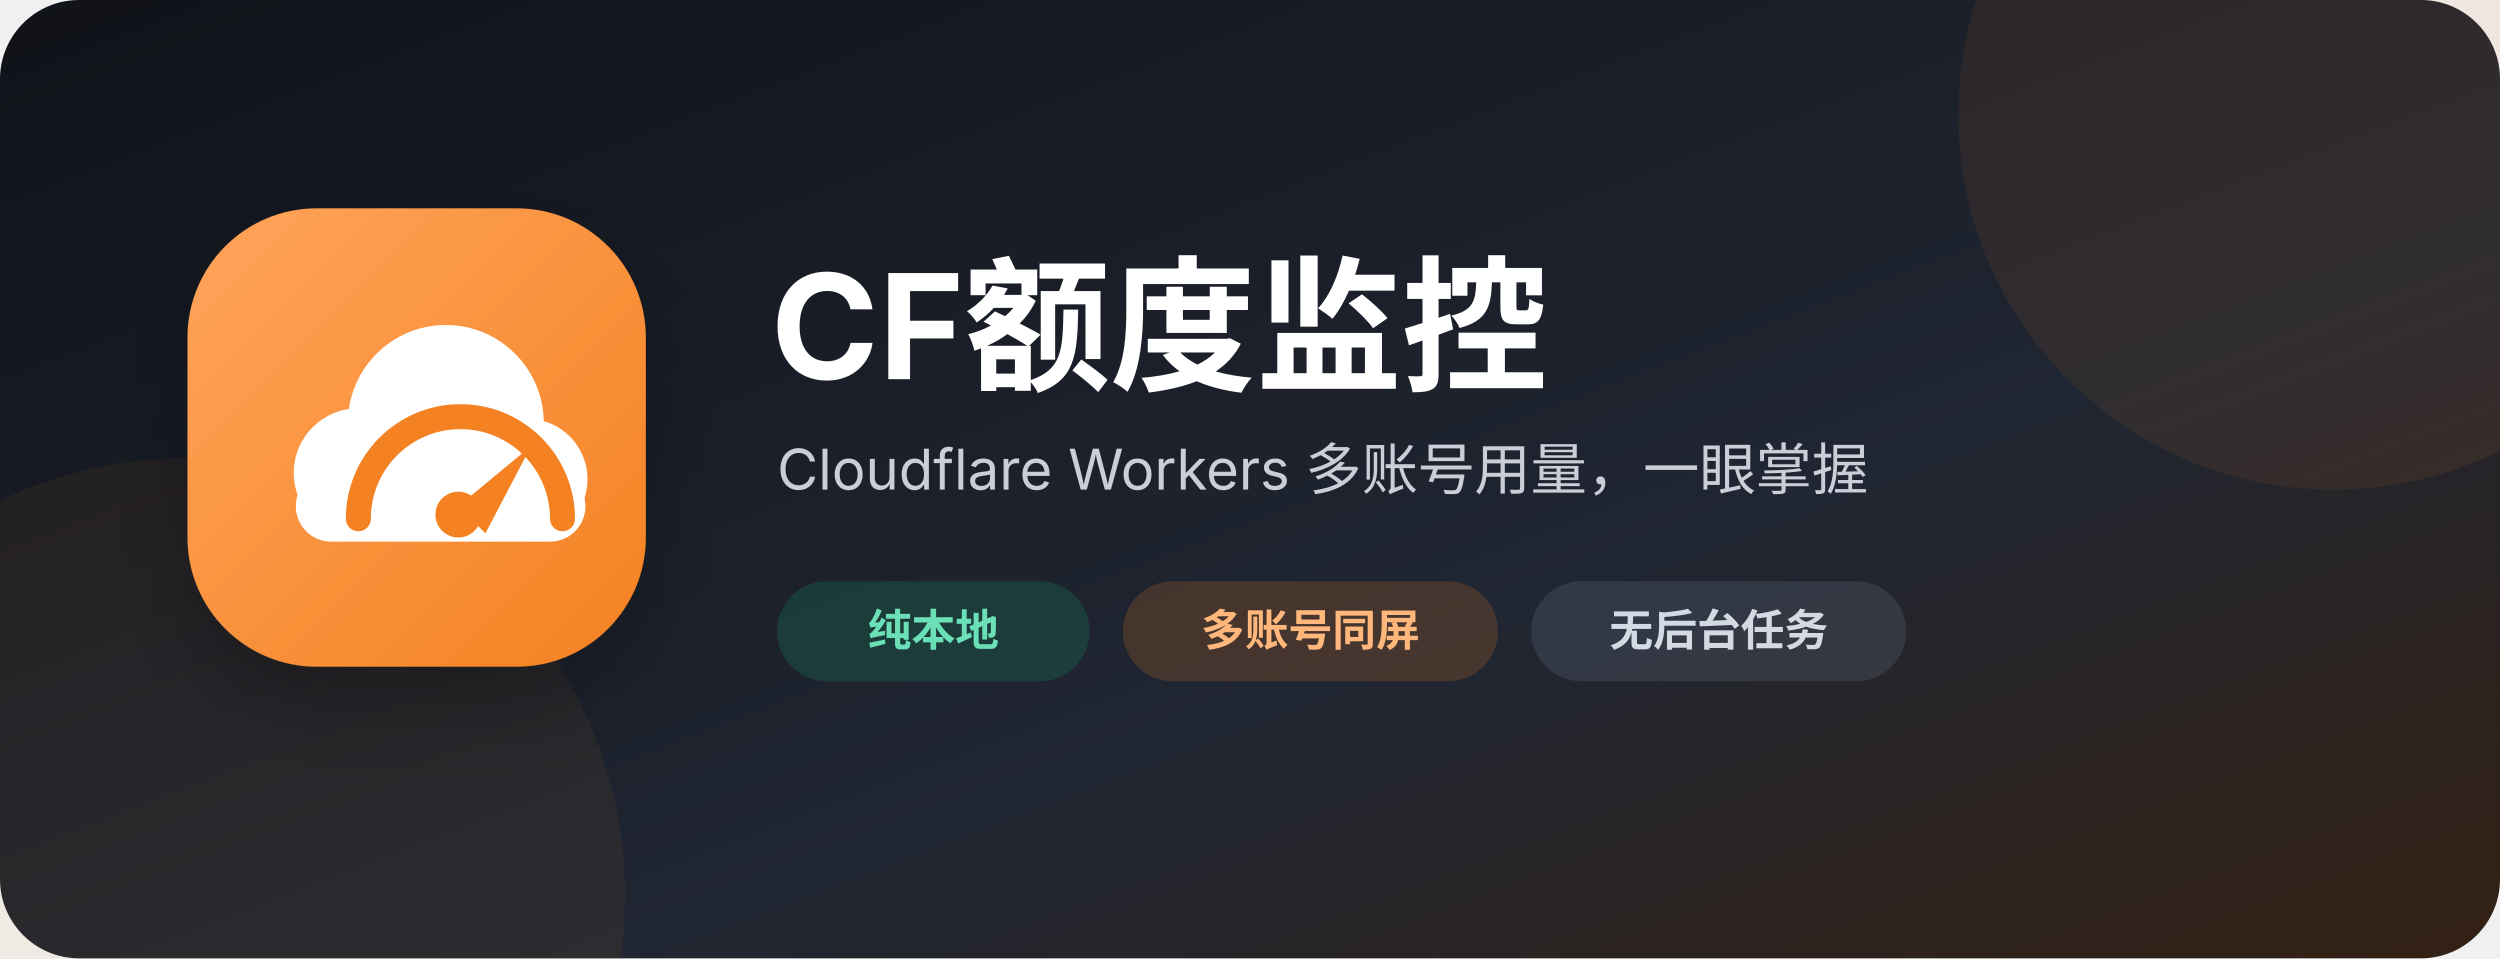
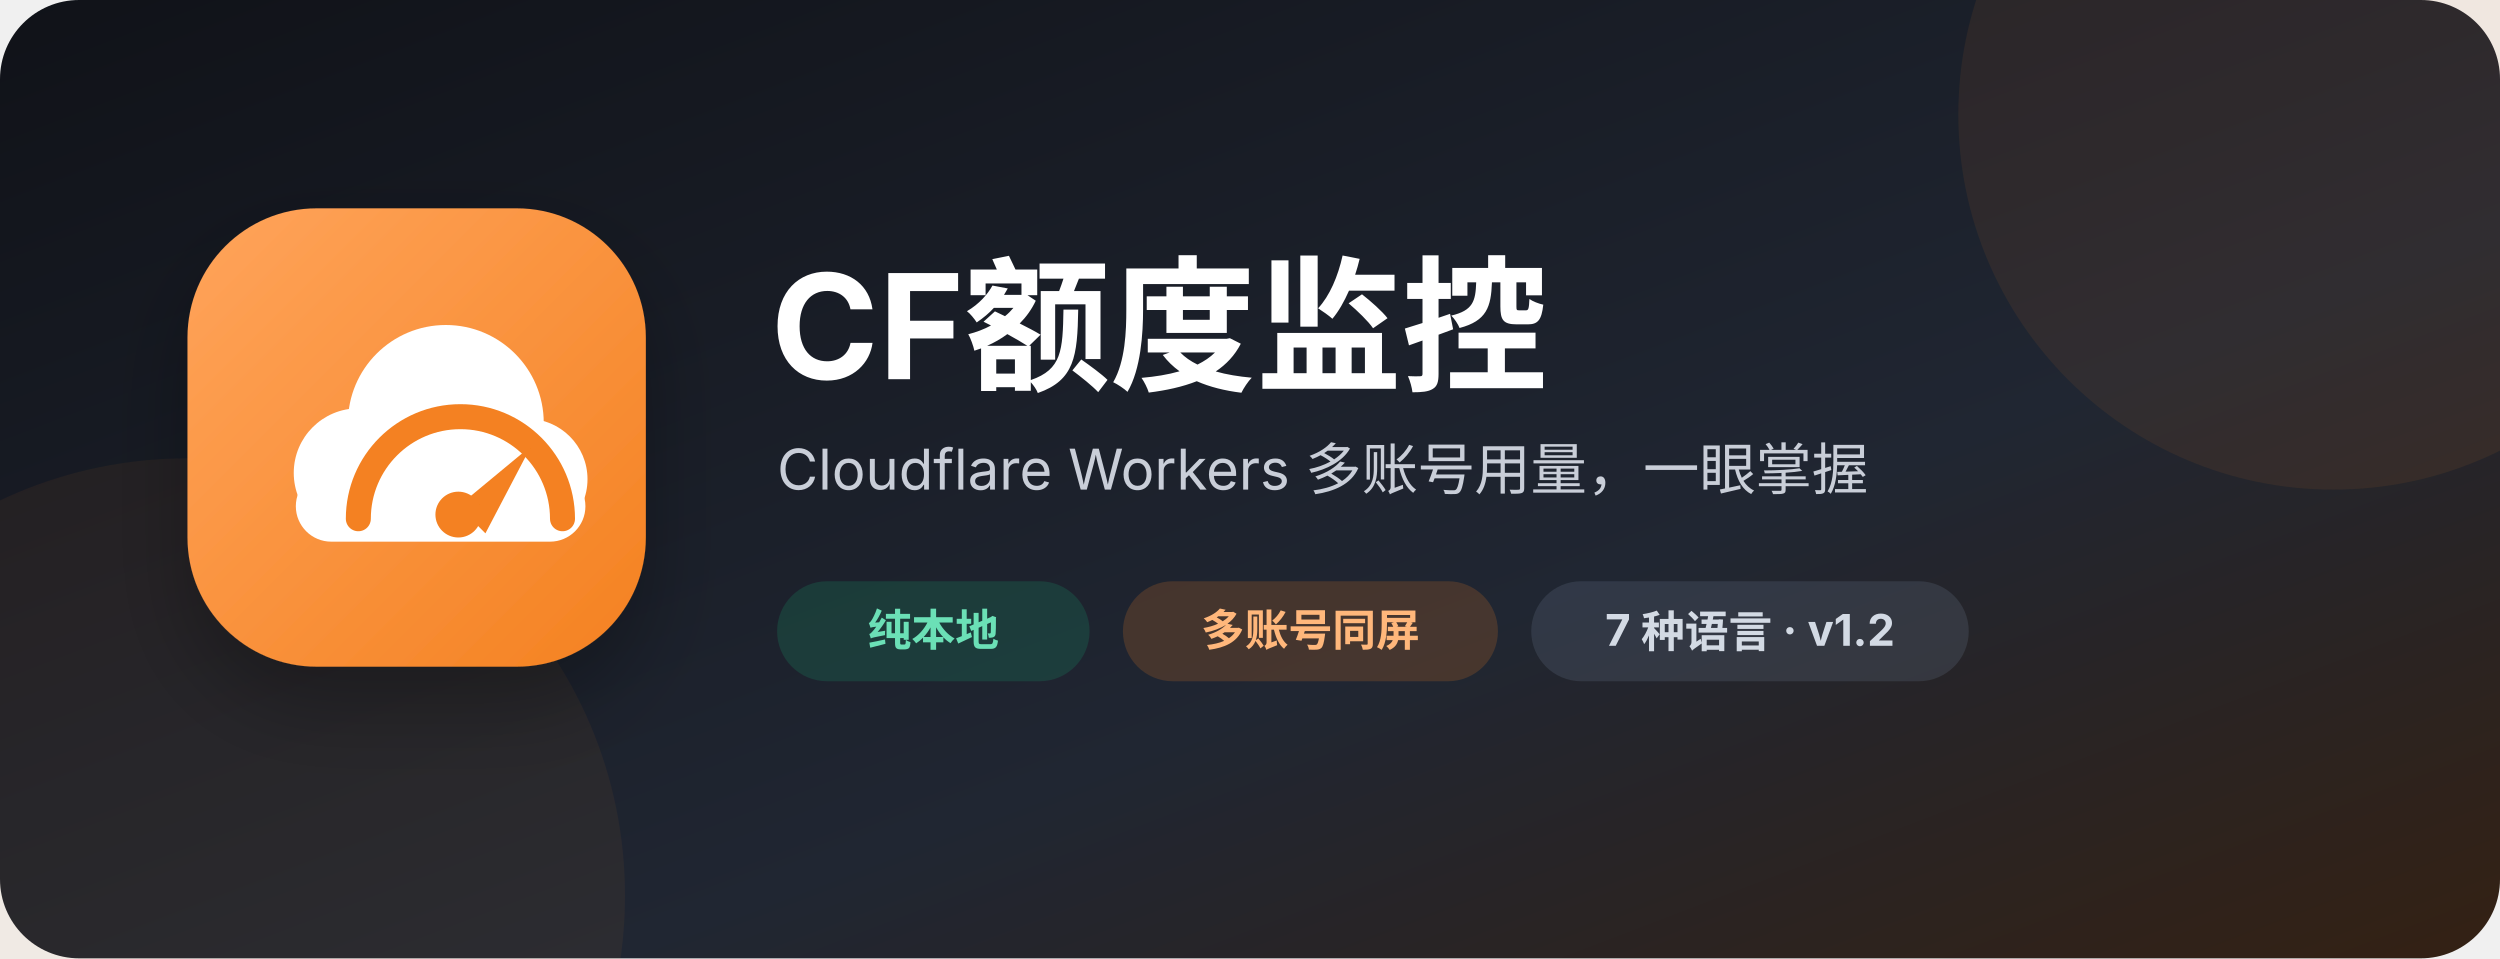
<svg xmlns="http://www.w3.org/2000/svg" width="1200" height="460" viewBox="0 0 1200 460" role="img" aria-labelledby="title desc">
  <defs>
    <linearGradient id="bg" x1="0" y1="0" x2="1" y2="1">
      <stop offset="0" stop-color="#101218" />
      <stop offset="0.62" stop-color="#202632" />
      <stop offset="1" stop-color="#342113" />
    </linearGradient>
    <linearGradient id="orange" x1="0" y1="0" x2="1" y2="1">
      <stop offset="0" stop-color="#FFA45B" />
      <stop offset="1" stop-color="#F48120" />
    </linearGradient>
    <filter id="shadow" x="-30%" y="-30%" width="160%" height="160%">
      <feDropShadow dx="0" dy="18" stdDeviation="20" flood-color="#000" flood-opacity=".28" />
    </filter>
  </defs>
  <rect width="1200" height="460" rx="38" fill="url(#bg)" />
  <circle cx="1120" cy="55" r="180" fill="#F48120" opacity=".08" />
  <circle cx="90" cy="430" r="210" fill="#F48120" opacity=".06" />
  <g transform="translate(90 100)" filter="url(#shadow)">
    <rect width="220" height="220" rx="62" fill="url(#orange)" />
    <g fill="#fff">
      <circle cx="82" cy="127" r="31" />
      <circle cx="124" cy="103" r="47" />
      <circle cx="163" cy="130" r="29" />
      <rect x="52" y="126" width="139" height="34" rx="17" />
    </g>
    <path d="M82 149a49 49 0 0 1 98 0" fill="none" stroke="#F48120" stroke-width="12" stroke-linecap="round" />
    <path d="m130 143 35-29-22 42z" fill="#F48120" />
    <circle cx="130" cy="147" r="11" fill="#F48120" />
  </g>
  <g transform="translate(370 108)">
    <text x="0" y="74" fill="#fff" font-family="system-ui,-apple-system,'Segoe UI','Microsoft YaHei',sans-serif" font-size="70" font-weight="750">CF额度监控</text>
    <text x="3" y="127" fill="#C9CED8" font-family="system-ui,-apple-system,'Segoe UI','Microsoft YaHei',sans-serif" font-size="27">Cloudflare Workers 多账号用量，一眼掌握</text>
    <g transform="translate(3 171)" font-family="system-ui,-apple-system,'Segoe UI','Microsoft YaHei',sans-serif" font-size="21" font-weight="650">
      <rect width="150" height="48" rx="24" fill="#159567" opacity=".22" />
      <text x="75" y="31" text-anchor="middle" fill="#6BE0B6">纯本地</text>
      <rect x="166" width="180" height="48" rx="24" fill="#F48120" opacity=".18" />
      <text x="256" y="31" text-anchor="middle" fill="#FFB77B">多账号同屏</text>
-       <rect x="362" width="180" height="48" rx="24" fill="#73849A" opacity=".2" />
-       <text x="452" y="31" text-anchor="middle" fill="#D3DAE4">无后台任务</text>
+       <rect x="362" width="210" height="48" rx="24" fill="#73849A" opacity=".2" />
+       <text x="467" y="31" text-anchor="middle" fill="#D3DAE4">7 种语言 · v1.2</text>
    </g>
  </g>
</svg>
